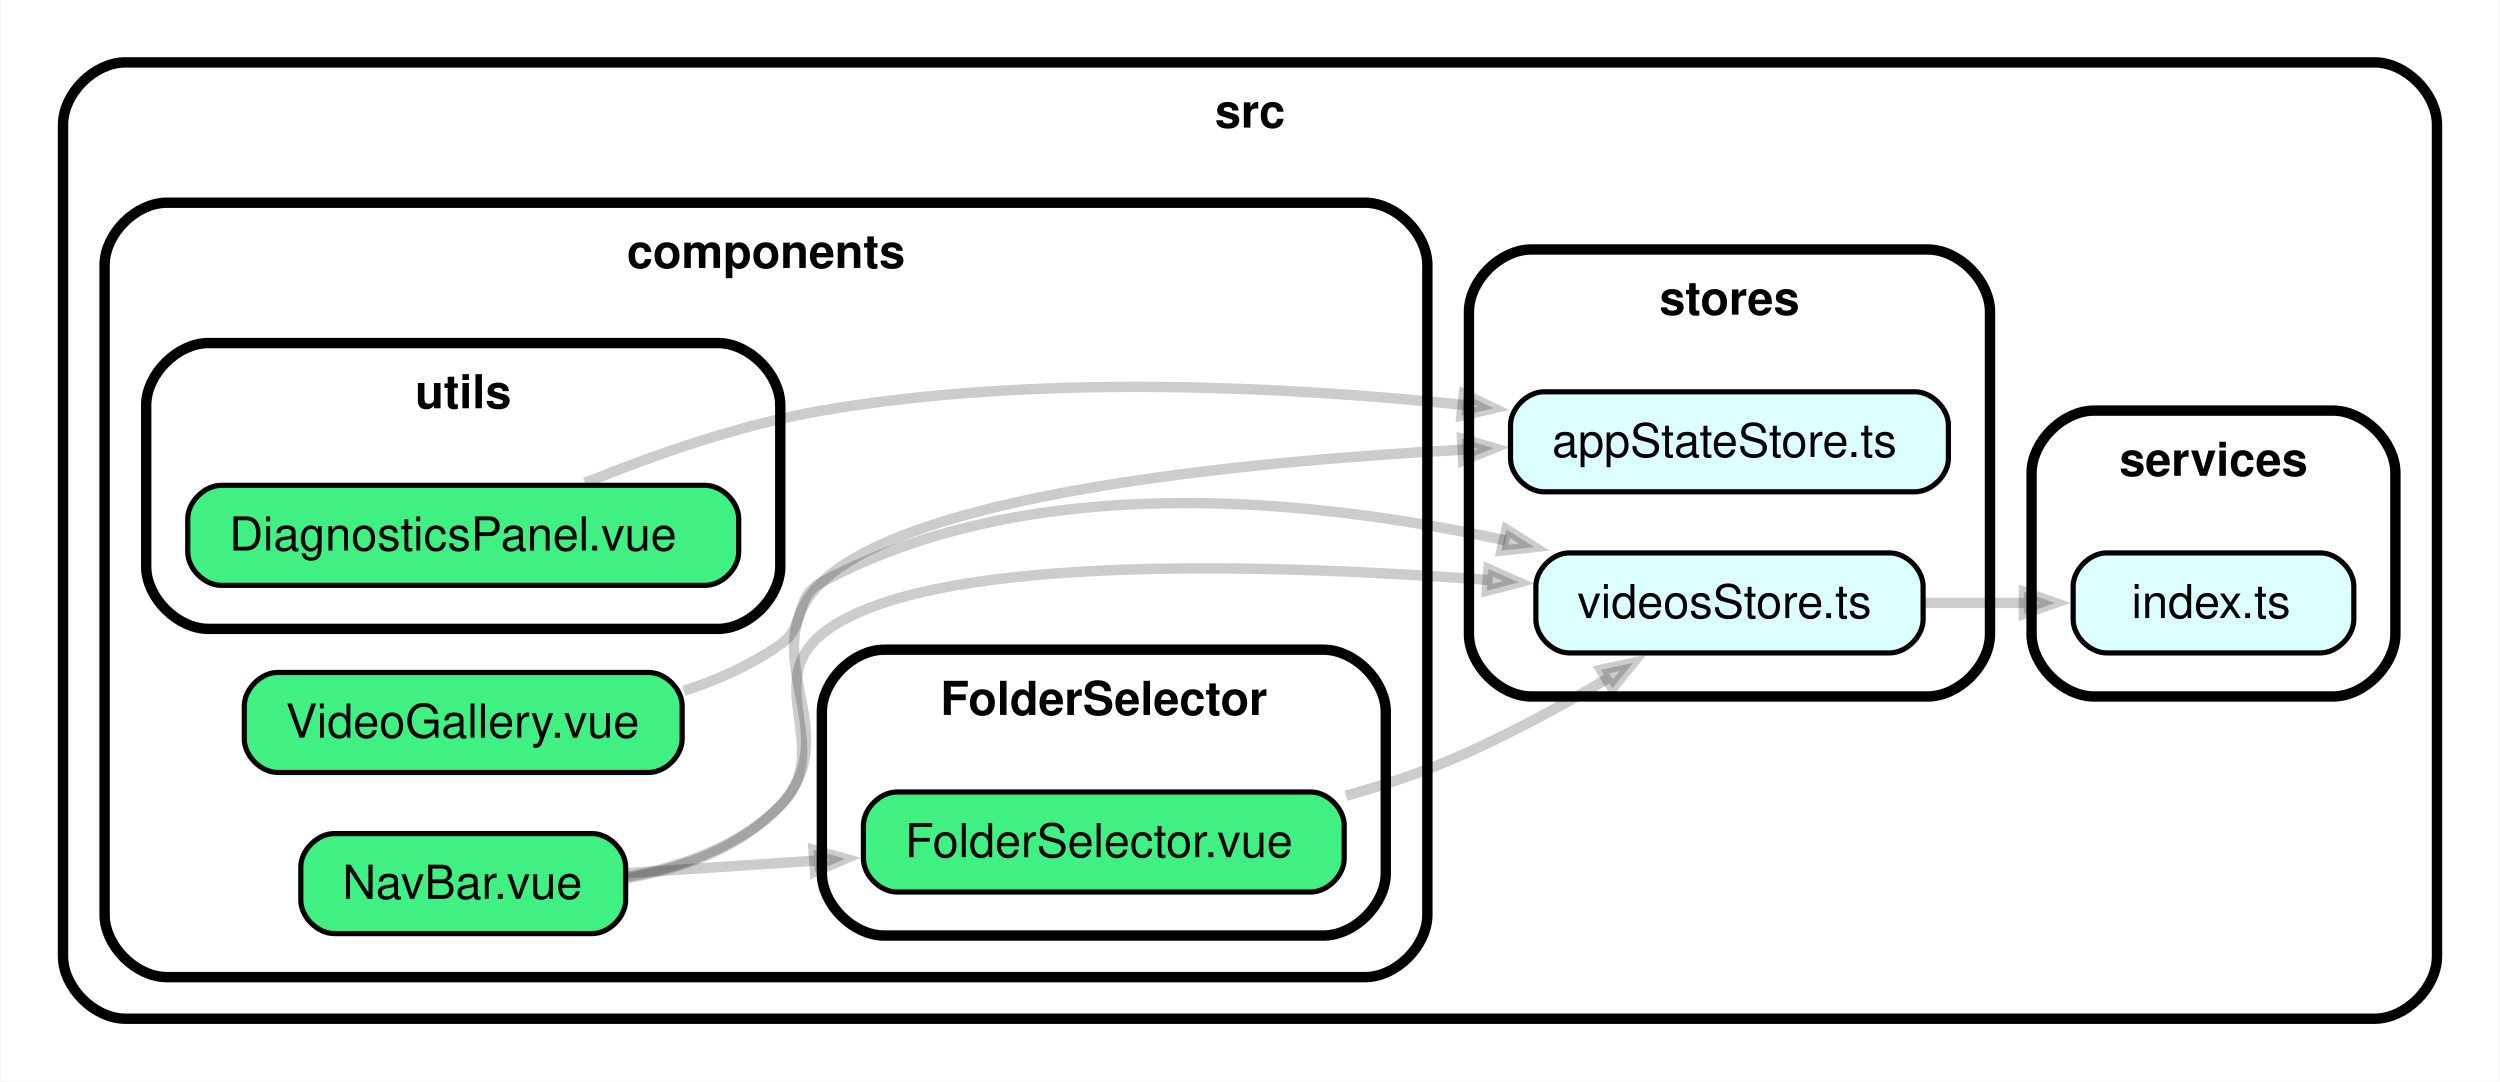
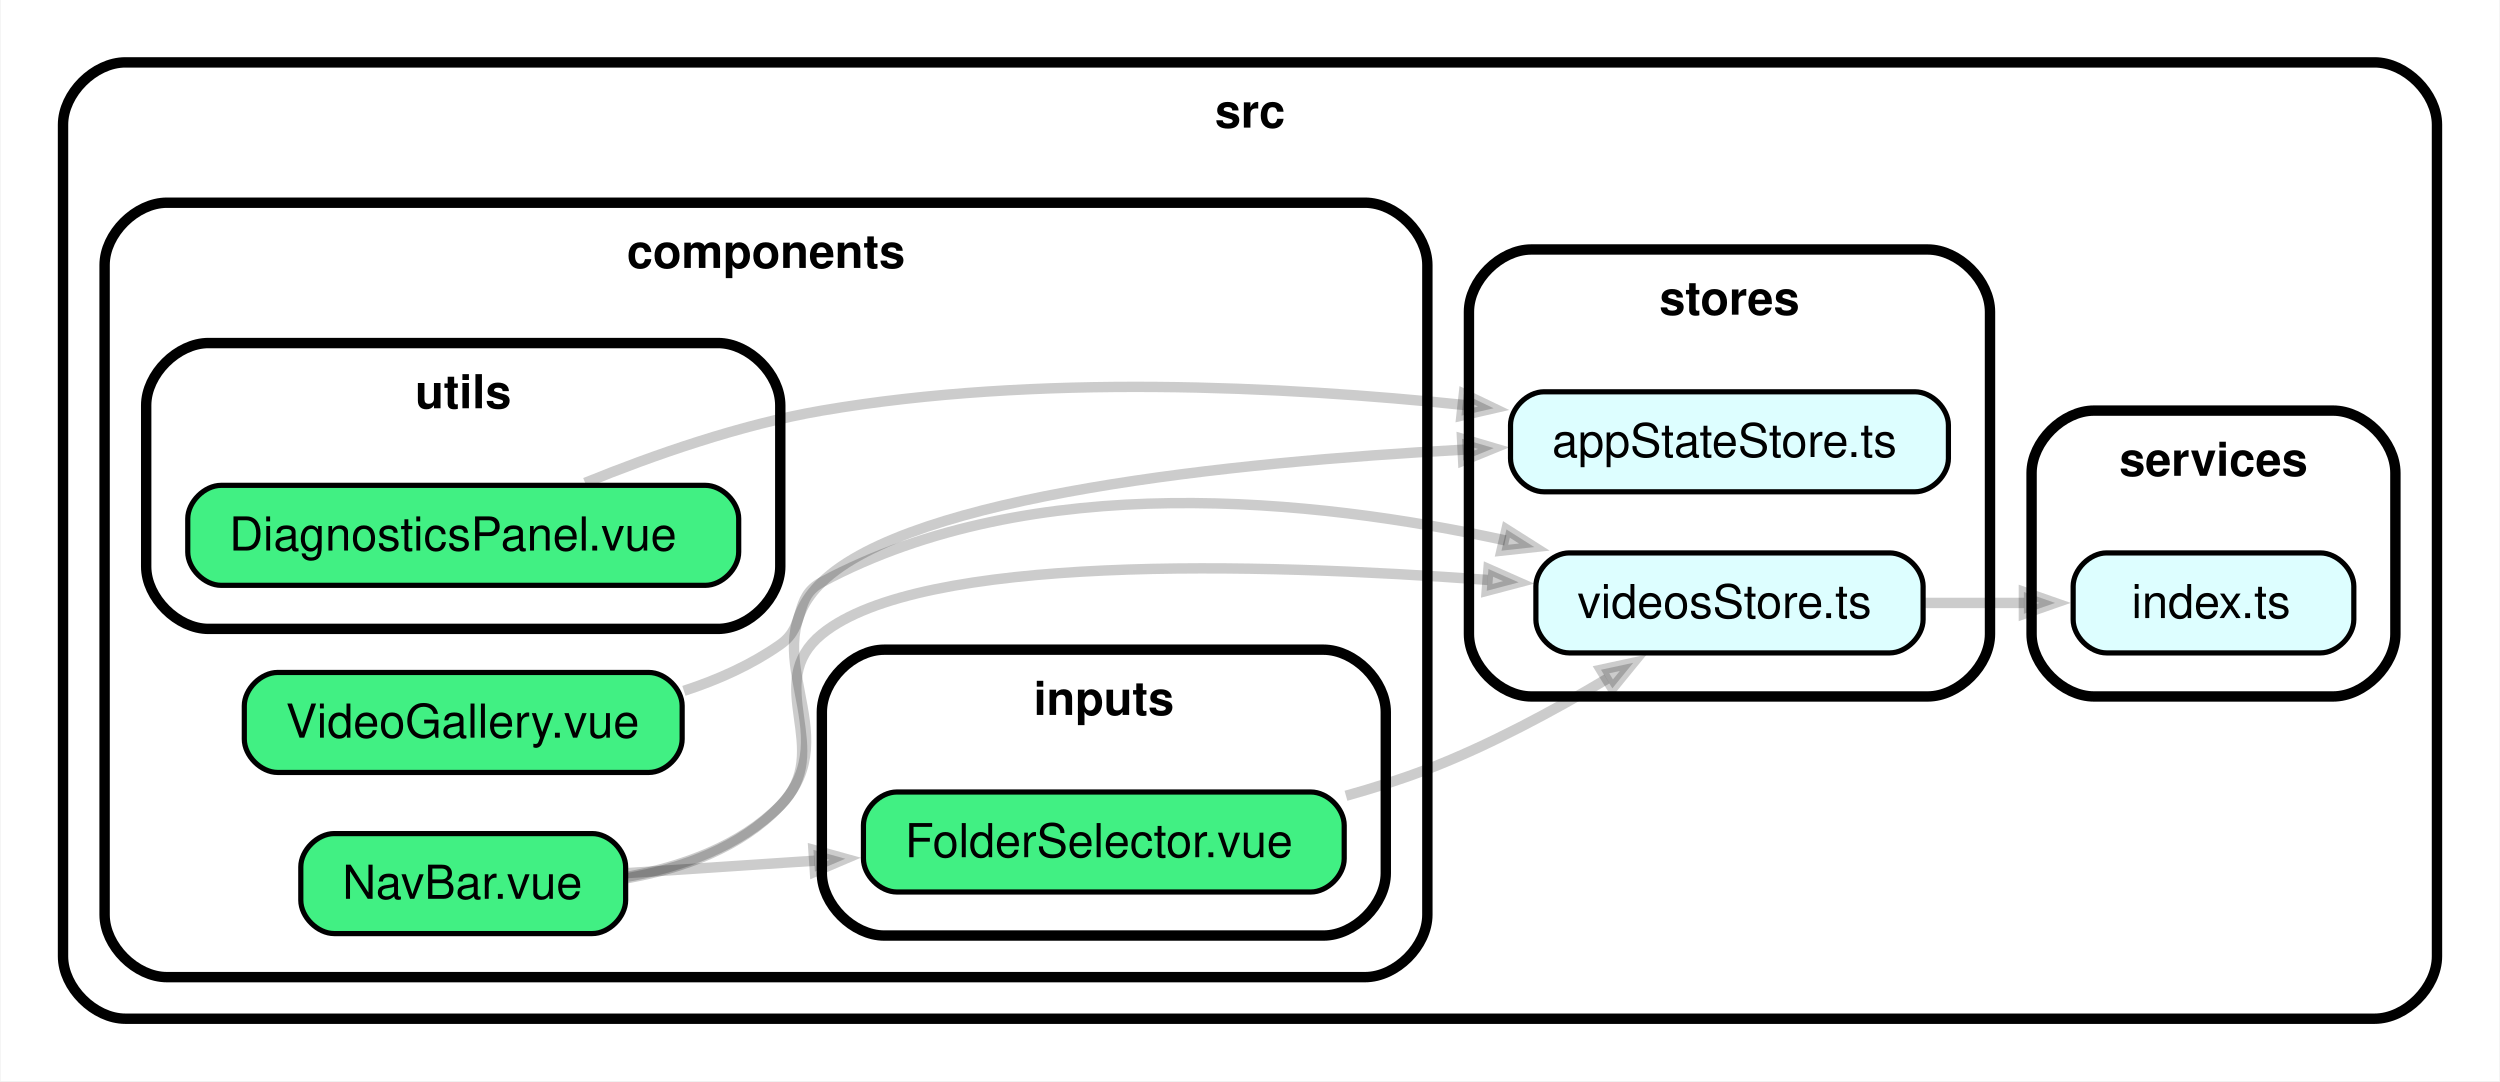
<svg xmlns="http://www.w3.org/2000/svg" xmlns:xlink="http://www.w3.org/1999/xlink" width="481pt" height="208pt" viewBox="0.00 0.00 480.75 208.00">
  <g id="graph0" class="graph" transform="scale(1 1) rotate(0) translate(4 204)">
    <polygon fill="white" stroke="none" points="-4,4 -4,-204 476.75,-204 476.75,4 -4,4" />
    <g id="clust1" class="cluster">
      <path fill="#ffffff" stroke="black" stroke-width="2" d="M20,-8C20,-8 452.75,-8 452.75,-8 458.75,-8 464.75,-14 464.75,-20 464.75,-20 464.75,-180 464.75,-180 464.75,-186 458.75,-192 452.75,-192 452.75,-192 20,-192 20,-192 14,-192 8,-186 8,-180 8,-180 8,-20 8,-20 8,-14 14,-8 20,-8" />
      <text text-anchor="middle" x="236.38" y="-179.45" font-family="Helvetica,sans-Serif" font-weight="bold" font-size="9.00">src</text>
    </g>
    <g id="clust2" class="cluster">
      <path fill="#ffffff" stroke="black" stroke-width="2" d="M28,-16C28,-16 258.5,-16 258.5,-16 264.5,-16 270.5,-22 270.5,-28 270.5,-28 270.5,-153 270.5,-153 270.5,-159 264.5,-165 258.5,-165 258.5,-165 28,-165 28,-165 22,-165 16,-159 16,-153 16,-153 16,-28 16,-28 16,-22 22,-16 28,-16" />
      <text text-anchor="middle" x="143.25" y="-152.45" font-family="Helvetica,sans-Serif" font-weight="bold" font-size="9.00">components</text>
    </g>
    <g id="clust3" class="cluster">
      <path fill="#ffffff" stroke="black" stroke-width="2" d="M166,-24C166,-24 250.5,-24 250.5,-24 256.5,-24 262.5,-30 262.5,-36 262.5,-36 262.5,-67 262.5,-67 262.5,-73 256.5,-79 250.5,-79 250.5,-79 166,-79 166,-79 160,-79 154,-73 154,-67 154,-67 154,-36 154,-36 154,-30 160,-24 166,-24" />
-       <text text-anchor="middle" x="208.25" y="-66.45" font-family="Helvetica,sans-Serif" font-weight="bold" font-size="9.00">FolderSelector</text>
+       <text text-anchor="middle" x="208.25" y="-66.45" font-family="Helvetica,sans-Serif" font-weight="bold" font-size="9.00">inputs</text>
    </g>
    <g id="clust4" class="cluster">
      <path fill="#ffffff" stroke="black" stroke-width="2" d="M36,-83C36,-83 134,-83 134,-83 140,-83 146,-89 146,-95 146,-95 146,-126 146,-126 146,-132 140,-138 134,-138 134,-138 36,-138 36,-138 30,-138 24,-132 24,-126 24,-126 24,-95 24,-95 24,-89 30,-83 36,-83" />
      <text text-anchor="middle" x="85" y="-125.45" font-family="Helvetica,sans-Serif" font-weight="bold" font-size="9.00">utils</text>
    </g>
    <g id="clust5" class="cluster">
      <path fill="#ffffff" stroke="black" stroke-width="2" d="M398.75,-70C398.75,-70 444.75,-70 444.75,-70 450.75,-70 456.75,-76 456.75,-82 456.75,-82 456.75,-113 456.75,-113 456.75,-119 450.75,-125 444.75,-125 444.75,-125 398.75,-125 398.75,-125 392.75,-125 386.75,-119 386.75,-113 386.75,-113 386.75,-82 386.75,-82 386.75,-76 392.75,-70 398.75,-70" />
      <text text-anchor="middle" x="421.75" y="-112.45" font-family="Helvetica,sans-Serif" font-weight="bold" font-size="9.00">services</text>
    </g>
    <g id="clust6" class="cluster">
      <path fill="#ffffff" stroke="black" stroke-width="2" d="M290.5,-70C290.5,-70 366.75,-70 366.75,-70 372.75,-70 378.75,-76 378.75,-82 378.75,-82 378.75,-144 378.75,-144 378.75,-150 372.75,-156 366.75,-156 366.75,-156 290.5,-156 290.5,-156 284.5,-156 278.5,-150 278.5,-144 278.5,-144 278.5,-82 278.5,-82 278.5,-76 284.5,-70 290.5,-70" />
      <text text-anchor="middle" x="328.62" y="-143.45" font-family="Helvetica,sans-Serif" font-weight="bold" font-size="9.00">stores</text>
    </g>
    <g id="node1" class="node">
      <g id="a_node1">
-         <a xlink:href="src/components/FolderSelector/FolderSelector.vue" xlink:title="FolderSelector.vue">
+         <a xlink:href="src/components/NavBar.vue" xlink:title="NavBar.vue">
+           <path fill="#41f083" stroke="black" d="M109.83,-43.62C109.83,-43.62 60.17,-43.62 60.17,-43.62 56.96,-43.62 53.75,-40.42 53.75,-37.21 53.75,-37.21 53.75,-30.79 53.75,-30.79 53.75,-27.58 56.96,-24.38 60.17,-24.38 60.17,-24.38 109.83,-24.38 109.83,-24.38 113.04,-24.38 116.25,-27.58 116.25,-30.79 116.25,-30.79 116.25,-37.21 116.25,-37.21 116.25,-40.42 113.04,-43.62 109.83,-43.62" />
+           <text text-anchor="start" x="61.75" y="-31.07" font-family="Helvetica,sans-Serif" font-size="9.00">NavBar.vue</text>
+         </a>
+       </g>
+     </g>
+     <g id="node2" class="node">
+       <g id="a_node2">
+         <a xlink:href="src/components/inputs/FolderSelector.vue" xlink:title="FolderSelector.vue">
          <path fill="#41f083" stroke="black" d="M248.08,-51.62C248.08,-51.62 168.42,-51.62 168.42,-51.62 165.21,-51.62 162,-48.42 162,-45.21 162,-45.21 162,-38.79 162,-38.79 162,-35.58 165.21,-32.38 168.42,-32.38 168.42,-32.38 248.08,-32.38 248.08,-32.38 251.29,-32.38 254.5,-35.58 254.5,-38.79 254.5,-38.79 254.5,-45.21 254.5,-45.21 254.5,-48.42 251.29,-51.62 248.08,-51.62" />
          <text text-anchor="start" x="170" y="-39.08" font-family="Helvetica,sans-Serif" font-size="9.00">FolderSelector.vue</text>
        </a>
      </g>
    </g>
-     <g id="node2" class="node">
-       <g id="a_node2">
+     <g id="edge1" class="edge">
+       <path fill="none" stroke="#000000" stroke-width="2" stroke-opacity="0.2" d="M116.6,-36.02C127.55,-36.74 140.25,-37.58 152.61,-38.4" />
+       <polygon fill="#000000" fill-opacity="0.2" stroke="#000000" stroke-width="2" stroke-opacity="0.2" points="152.38,-40.48 158.51,-38.78 152.66,-36.29 152.38,-40.48" />
+     </g>
+     <g id="node3" class="node">
+       <g id="a_node3">
+         <a xlink:href="src/stores/appStateStore.ts" xlink:title="appStateStore.ts">
+           <path fill="#ddfeff" stroke="black" d="M364.33,-128.62C364.33,-128.62 292.92,-128.62 292.92,-128.62 289.71,-128.62 286.5,-125.42 286.5,-122.21 286.5,-122.21 286.5,-115.79 286.5,-115.79 286.5,-112.58 289.71,-109.38 292.92,-109.38 292.92,-109.38 364.33,-109.38 364.33,-109.38 367.54,-109.38 370.75,-112.58 370.75,-115.79 370.75,-115.79 370.75,-122.21 370.75,-122.21 370.75,-125.42 367.54,-128.62 364.33,-128.62" />
+           <text text-anchor="start" x="294.5" y="-116.08" font-family="Helvetica,sans-Serif" font-size="9.00">appStateStore.ts</text>
+         </a>
+       </g>
+     </g>
+     <g id="edge2" class="edge">
+       <path fill="none" stroke="#000000" stroke-width="2" stroke-opacity="0.2" d="M116.56,-35.04C127.23,-36.94 138.42,-40.94 146,-49 159.32,-63.16 140.05,-78.46 154,-92 171.19,-108.68 232.62,-115.06 277.55,-117.49" />
+       <polygon fill="#000000" fill-opacity="0.2" stroke="#000000" stroke-width="2" stroke-opacity="0.2" points="277.17,-119.58 283.27,-117.78 277.38,-115.38 277.17,-119.58" />
+     </g>
+     <g id="node4" class="node">
+       <g id="a_node4">
        <a xlink:href="src/stores/videosStore.ts" xlink:title="videosStore.ts">
          <path fill="#ddfeff" stroke="black" d="M359.46,-97.62C359.46,-97.62 297.79,-97.62 297.79,-97.62 294.58,-97.62 291.38,-94.42 291.38,-91.21 291.38,-91.21 291.38,-84.79 291.38,-84.79 291.38,-81.58 294.58,-78.38 297.79,-78.38 297.79,-78.38 359.46,-78.38 359.46,-78.38 362.67,-78.38 365.88,-81.58 365.88,-84.79 365.88,-84.79 365.88,-91.21 365.88,-91.21 365.88,-94.42 362.67,-97.62 359.46,-97.62" />
          <text text-anchor="start" x="299.38" y="-85.08" font-family="Helvetica,sans-Serif" font-size="9.00">videosStore.ts</text>
        </a>
      </g>
    </g>
-     <g id="edge1" class="edge">
+     <g id="edge3" class="edge">
+       <path fill="none" stroke="#000000" stroke-width="2" stroke-opacity="0.2" d="M116.64,-35.32C127.19,-37.27 138.28,-41.23 146,-49 156.63,-59.71 142.3,-72.47 154,-82 172.92,-97.42 237.32,-95.74 282.12,-92.42" />
+       <polygon fill="#000000" fill-opacity="0.2" stroke="#000000" stroke-width="2" stroke-opacity="0.2" points="282.25,-94.52 288.07,-91.95 281.92,-90.33 282.25,-94.52" />
+     </g>
+     <g id="edge5" class="edge">
      <path fill="none" stroke="#000000" stroke-width="2" stroke-opacity="0.2" d="M254.84,-50.89C260.19,-52.38 265.51,-54.08 270.5,-56 282.39,-60.58 294.81,-67.28 305.03,-73.37" />
      <polygon fill="#000000" fill-opacity="0.2" stroke="#000000" stroke-width="2" stroke-opacity="0.2" points="303.9,-75.14 310.11,-76.48 306.09,-71.56 303.9,-75.14" />
    </g>
    <g id="node7" class="node">
      <g id="a_node7">
        <a xlink:href="src/services/index.ts" xlink:title="index.ts">
          <path fill="#ddfeff" stroke="black" d="M442.33,-97.62C442.33,-97.62 401.17,-97.62 401.17,-97.62 397.96,-97.62 394.75,-94.42 394.75,-91.21 394.75,-91.21 394.75,-84.79 394.75,-84.79 394.75,-81.58 397.96,-78.38 401.17,-78.38 401.17,-78.38 442.33,-78.38 442.33,-78.38 445.54,-78.38 448.75,-81.58 448.75,-84.79 448.75,-84.79 448.75,-91.21 448.75,-91.21 448.75,-94.42 445.54,-97.62 442.33,-97.62" />
          <text text-anchor="start" x="406" y="-85.08" font-family="Helvetica,sans-Serif" font-size="9.00">index.ts</text>
        </a>
      </g>
    </g>
    <g id="edge7" class="edge">
      <path fill="none" stroke="#000000" stroke-width="2" stroke-opacity="0.2" d="M366.16,-88C372.48,-88 379.05,-88 385.34,-88" />
      <polygon fill="#000000" fill-opacity="0.2" stroke="#000000" stroke-width="2" stroke-opacity="0.2" points="385.27,-90.1 391.27,-88 385.27,-85.9 385.27,-90.1" />
    </g>
-     <g id="node3" class="node">
-       <g id="a_node3">
-         <a xlink:href="src/components/NavBar.vue" xlink:title="NavBar.vue">
-           <path fill="#41f083" stroke="black" d="M109.83,-43.62C109.83,-43.62 60.17,-43.62 60.17,-43.62 56.96,-43.62 53.75,-40.42 53.75,-37.21 53.75,-37.21 53.75,-30.79 53.75,-30.79 53.75,-27.58 56.96,-24.38 60.17,-24.38 60.17,-24.38 109.83,-24.38 109.83,-24.38 113.04,-24.38 116.25,-27.58 116.25,-30.79 116.25,-30.79 116.25,-37.21 116.25,-37.21 116.25,-40.42 113.04,-43.62 109.83,-43.62" />
-           <text text-anchor="start" x="61.75" y="-31.07" font-family="Helvetica,sans-Serif" font-size="9.00">NavBar.vue</text>
-         </a>
-       </g>
-     </g>
-     <g id="edge2" class="edge">
-       <path fill="none" stroke="#000000" stroke-width="2" stroke-opacity="0.2" d="M116.6,-36.02C127.55,-36.74 140.25,-37.58 152.61,-38.4" />
-       <polygon fill="#000000" fill-opacity="0.2" stroke="#000000" stroke-width="2" stroke-opacity="0.2" points="152.38,-40.48 158.51,-38.78 152.66,-36.29 152.38,-40.48" />
-     </g>
-     <g id="edge4" class="edge">
-       <path fill="none" stroke="#000000" stroke-width="2" stroke-opacity="0.2" d="M116.64,-35.32C127.19,-37.27 138.28,-41.23 146,-49 156.63,-59.71 142.3,-72.47 154,-82 172.92,-97.42 237.32,-95.74 282.12,-92.42" />
-       <polygon fill="#000000" fill-opacity="0.2" stroke="#000000" stroke-width="2" stroke-opacity="0.2" points="282.25,-94.52 288.07,-91.95 281.92,-90.33 282.25,-94.52" />
-     </g>
-     <g id="node4" class="node">
-       <g id="a_node4">
-         <a xlink:href="src/stores/appStateStore.ts" xlink:title="appStateStore.ts">
-           <path fill="#ddfeff" stroke="black" d="M364.33,-128.62C364.33,-128.62 292.92,-128.62 292.92,-128.62 289.71,-128.62 286.5,-125.42 286.5,-122.21 286.5,-122.21 286.5,-115.79 286.5,-115.79 286.5,-112.58 289.71,-109.38 292.92,-109.38 292.92,-109.38 364.33,-109.38 364.33,-109.38 367.54,-109.38 370.75,-112.58 370.75,-115.79 370.75,-115.79 370.75,-122.21 370.75,-122.21 370.75,-125.42 367.54,-128.62 364.33,-128.62" />
-           <text text-anchor="start" x="294.5" y="-116.08" font-family="Helvetica,sans-Serif" font-size="9.00">appStateStore.ts</text>
-         </a>
-       </g>
-     </g>
-     <g id="edge3" class="edge">
-       <path fill="none" stroke="#000000" stroke-width="2" stroke-opacity="0.2" d="M116.56,-35.04C127.23,-36.94 138.42,-40.94 146,-49 159.32,-63.16 140.05,-78.46 154,-92 171.19,-108.68 232.62,-115.06 277.55,-117.49" />
-       <polygon fill="#000000" fill-opacity="0.2" stroke="#000000" stroke-width="2" stroke-opacity="0.2" points="277.17,-119.58 283.27,-117.78 277.38,-115.38 277.17,-119.58" />
-     </g>
    <g id="node5" class="node">
      <g id="a_node5">
        <a xlink:href="src/components/VideoGallery.vue" xlink:title="VideoGallery.vue">
          <path fill="#41f083" stroke="black" d="M120.71,-74.62C120.71,-74.62 49.29,-74.62 49.29,-74.62 46.08,-74.62 42.88,-71.42 42.88,-68.21 42.88,-68.21 42.88,-61.79 42.88,-61.79 42.88,-58.58 46.08,-55.38 49.29,-55.38 49.29,-55.38 120.71,-55.38 120.71,-55.38 123.92,-55.38 127.12,-58.58 127.12,-61.79 127.12,-61.79 127.12,-68.21 127.12,-68.21 127.12,-71.42 123.92,-74.62 120.71,-74.62" />
          <text text-anchor="start" x="50.88" y="-62.08" font-family="Helvetica,sans-Serif" font-size="9.00">VideoGallery.vue</text>
        </a>
      </g>
    </g>
-     <g id="edge5" class="edge">
+     <g id="edge4" class="edge">
      <path fill="none" stroke="#000000" stroke-width="2" stroke-opacity="0.2" d="M127.46,-71.08C134.03,-73.22 140.47,-76.1 146,-80 151.24,-83.69 148.35,-88.98 154,-92 194.61,-113.73 248.57,-108.11 285.5,-100.03" />
      <polygon fill="#000000" fill-opacity="0.2" stroke="#000000" stroke-width="2" stroke-opacity="0.2" points="285.71,-102.14 291.08,-98.74 284.76,-98.05 285.71,-102.14" />
    </g>
    <g id="node6" class="node">
      <g id="a_node6">
        <a xlink:href="src/components/utils/DiagnosticsPanel.vue" xlink:title="DiagnosticsPanel.vue">
          <path fill="#41f083" stroke="black" d="M131.58,-110.62C131.58,-110.62 38.42,-110.62 38.42,-110.62 35.21,-110.62 32,-107.42 32,-104.21 32,-104.21 32,-97.79 32,-97.79 32,-94.58 35.21,-91.38 38.42,-91.38 38.42,-91.38 131.58,-91.38 131.58,-91.38 134.79,-91.38 138,-94.58 138,-97.79 138,-97.79 138,-104.21 138,-104.21 138,-107.42 134.79,-110.62 131.58,-110.62" />
          <text text-anchor="start" x="40" y="-98.08" font-family="Helvetica,sans-Serif" font-size="9.00">DiagnosticsPanel.vue</text>
        </a>
      </g>
    </g>
    <g id="edge6" class="edge">
      <path fill="none" stroke="#000000" stroke-width="2" stroke-opacity="0.2" d="M108.46,-111.1C121.47,-116.39 138.33,-122.32 154,-125 195.25,-132.07 242.78,-129.71 277.68,-126.07" />
      <polygon fill="#000000" fill-opacity="0.2" stroke="#000000" stroke-width="2" stroke-opacity="0.2" points="277.52,-128.2 283.25,-125.45 277.06,-124.03 277.52,-128.2" />
    </g>
  </g>
</svg>
